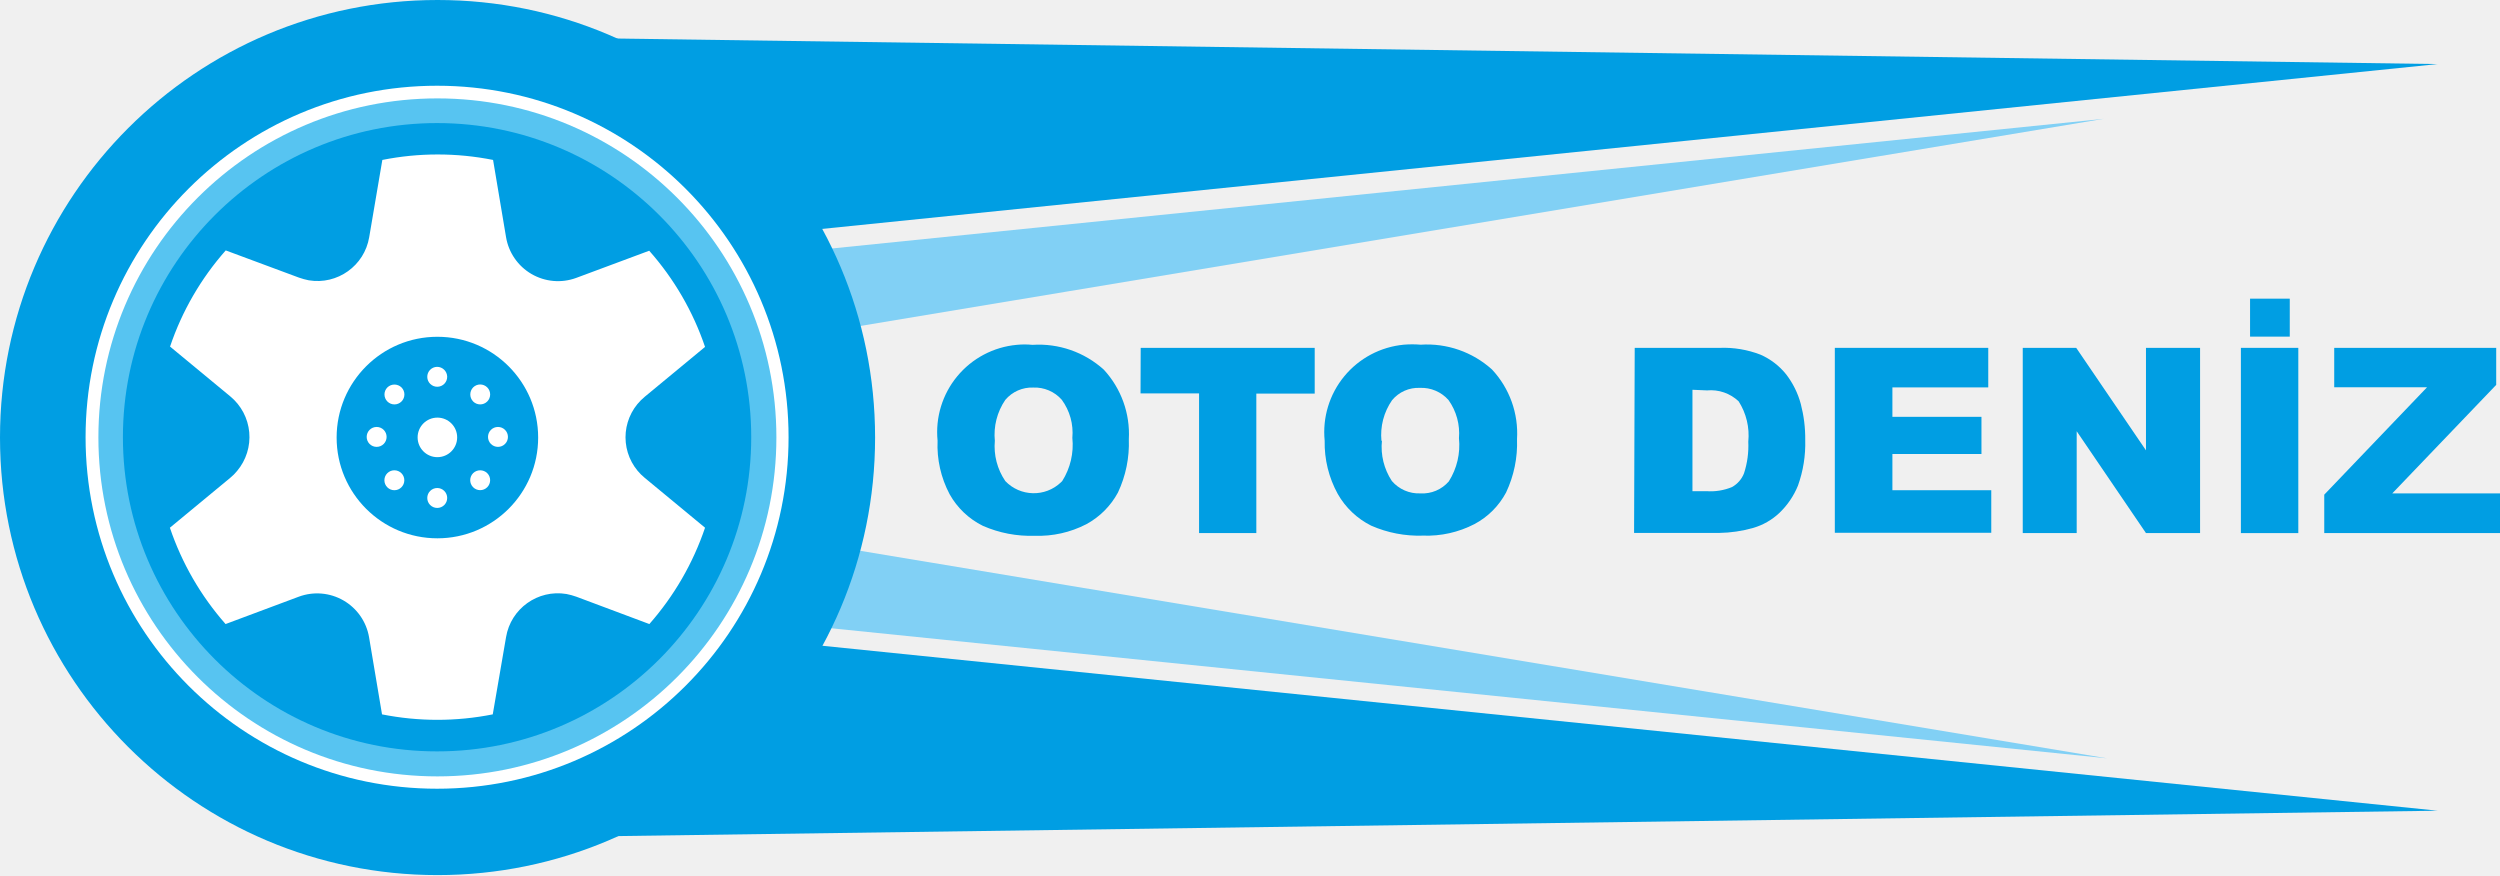
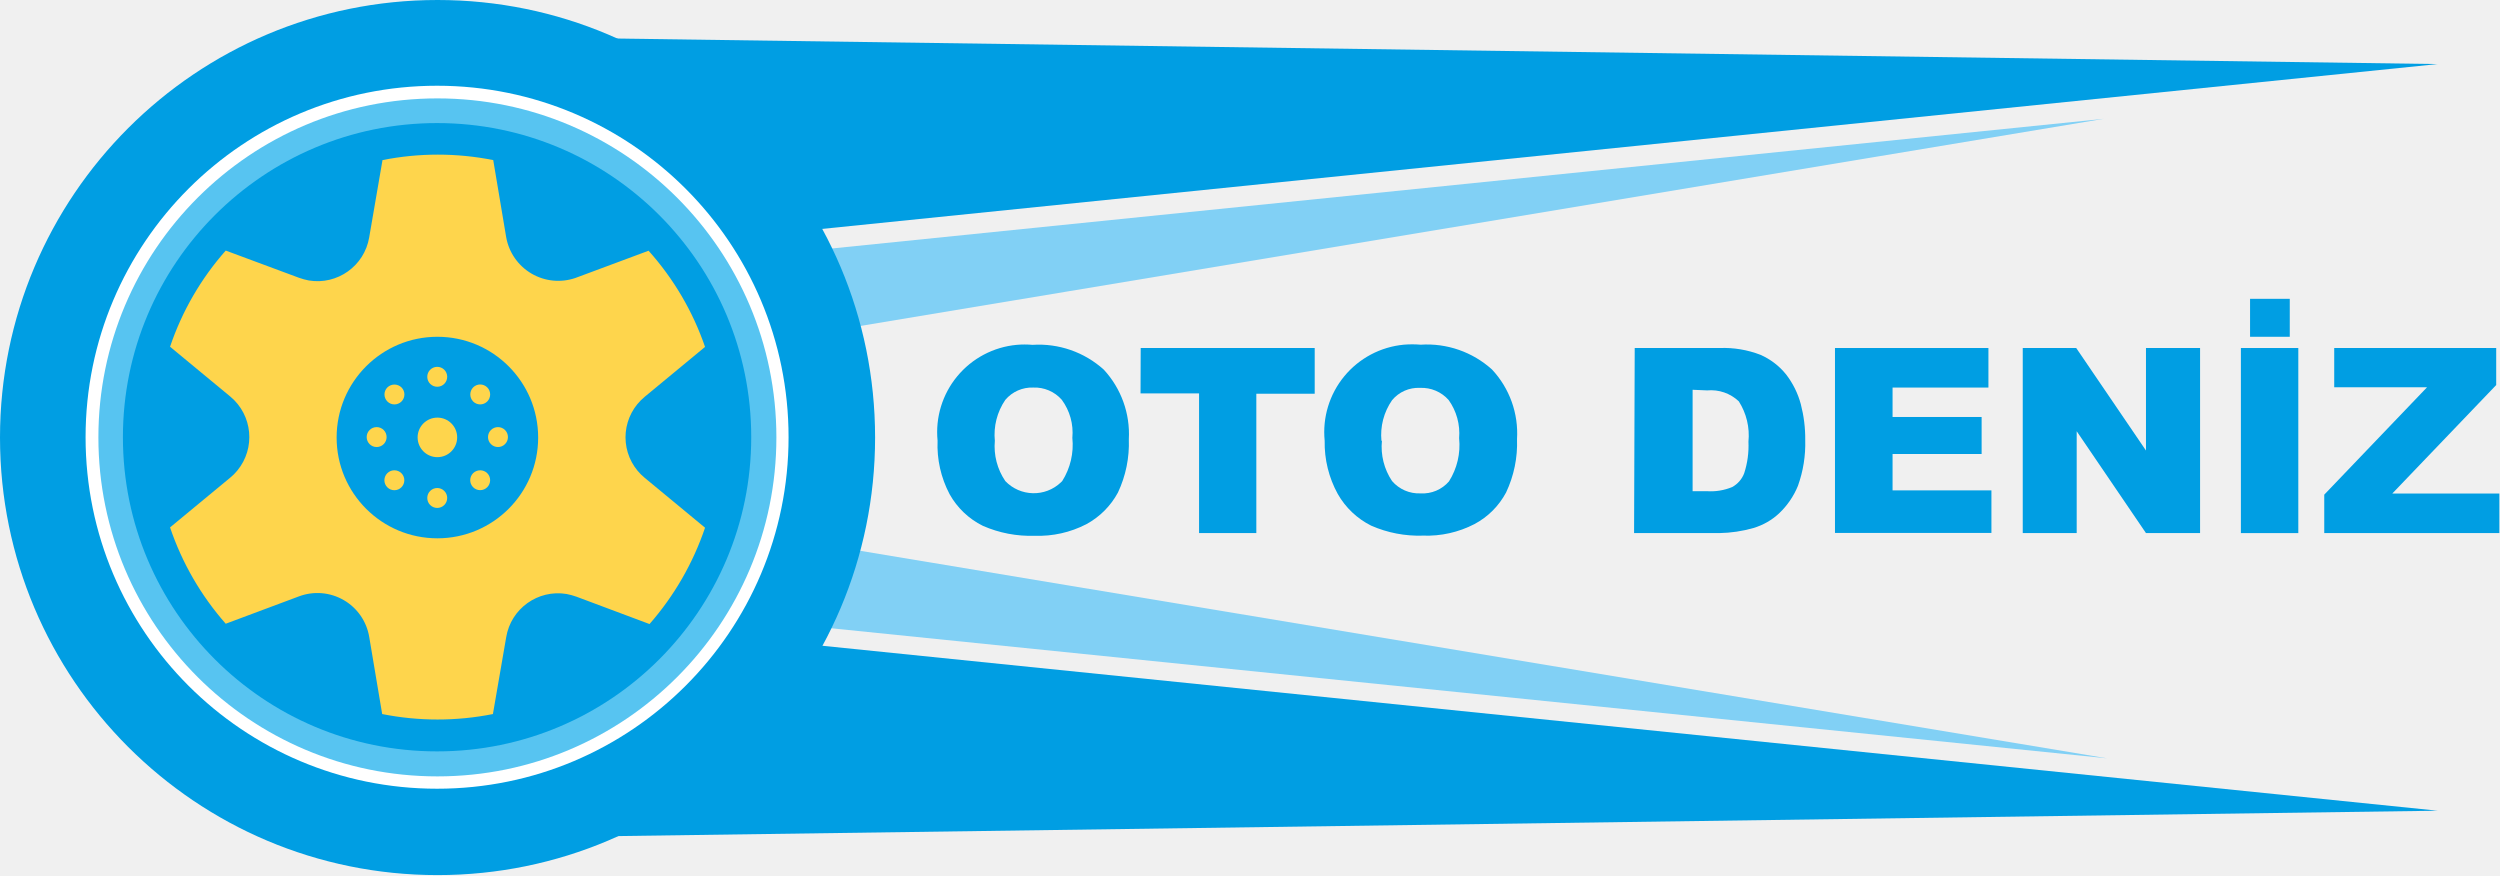
<svg xmlns="http://www.w3.org/2000/svg" id="katman_1" data-name="katman 1" viewBox="0 0 158.04 55.32">
  <defs>
-     <style>.cls-1{fill:#81d0f5;}.cls-2{fill:#009ee3;}.cls-3{fill:#fff;}.cls-4{fill:#57c4f1;}</style>
+     <style>.cls-1{fill:#81d0f5;}.cls-2{fill:#009ee3;}.cls-3{fill:#fff;}.cls-4{fill:#57c4f1;}.cls-5{fill:#fed54c;}</style>
  </defs>
  <polygon class="cls-1" points="23.81 25.7 133 7.51 25.88 18.43 23.81 25.7" />
  <polygon class="cls-2" points="24.44 17.28 154.1 4.05 27.78 2.28 24.44 17.28" />
  <polygon class="cls-1" points="23.81 29.73 133.21 47.94 25.89 37 23.81 29.73" />
  <polygon class="cls-2" points="24.44 38.01 154.1 51.25 27.78 53.01 24.44 38.01" />
  <circle class="cls-2" cx="27.66" cy="27.66" r="27.66" />
  <circle class="cls-3" cx="27.63" cy="27.64" r="22.22" />
  <circle class="cls-4" cx="27.65" cy="27.65" r="21.43" />
  <circle class="cls-2" cx="27.63" cy="27.64" r="19.86" />
-   <path class="cls-3" d="M44.58,33.37l-3.81-3.15a3.31,3.31,0,0,1-.47-4.66,3.48,3.48,0,0,1,.47-.47l3.81-3.15a17.77,17.77,0,0,0-3.53-6.08l-4.62,1.72A3.33,3.33,0,0,1,32,15l-.82-4.88a17.93,17.93,0,0,0-7,0L23.35,15a3.32,3.32,0,0,1-3.82,2.73,4.37,4.37,0,0,1-.62-.17l-4.63-1.72a17.74,17.74,0,0,0-3.52,6.08l3.81,3.15A3.33,3.33,0,0,1,15,29.78a3.05,3.05,0,0,1-.44.44l-3.81,3.15a17.88,17.88,0,0,0,3.52,6.09l4.63-1.73a3.33,3.33,0,0,1,4.44,2.56l.82,4.88a17.93,17.93,0,0,0,7,0L32,40.29a3.32,3.32,0,0,1,3.82-2.73,4.37,4.37,0,0,1,.62.17l4.62,1.73A17.91,17.91,0,0,0,44.58,33.37Z" transform="translate(-0.01 -0.01)" />
+   <path class="cls-5" d="M44.57,33.36l-3.81-3.15a3.31,3.31,0,0,1-.47-4.66h0a3.48,3.48,0,0,1,.47-.47l3.81-3.15A17.77,17.77,0,0,0,41,15.85l-4.62,1.72A3.34,3.34,0,0,1,32,15l-.82-4.88a17.93,17.93,0,0,0-7,0L23.34,15a3.32,3.32,0,0,1-3.82,2.73h0a4.37,4.37,0,0,1-.62-.17l-4.63-1.72a17.74,17.74,0,0,0-3.52,6.08l3.81,3.15A3.33,3.33,0,0,1,15,29.75l0,0a3.05,3.05,0,0,1-.44.44l-3.81,3.15a17.88,17.88,0,0,0,3.52,6.09l4.63-1.73a3.32,3.32,0,0,1,4.44,2.56l.82,4.88a17.93,17.93,0,0,0,7,0L32,40.28a3.32,3.32,0,0,1,3.82-2.73h0a4.37,4.37,0,0,1,.62.17l4.62,1.73A18,18,0,0,0,44.57,33.36Z" />
  <circle class="cls-2" cx="27.65" cy="27.66" r="6.37" />
-   <circle class="cls-3" cx="27.65" cy="27.65" r="1.25" />
-   <path class="cls-3" d="M28.28,23.82a.63.63,0,1,1-.64-.62h0A.64.64,0,0,1,28.28,23.82Z" transform="translate(-0.01 -0.01)" />
-   <path class="cls-3" d="M28.28,31.49a.63.63,0,1,1-.63-.63.63.63,0,0,1,.63.63Z" transform="translate(-0.01 -0.01)" />
-   <path class="cls-3" d="M25.39,24.5a.63.63,0,1,1-.89,0h0A.64.64,0,0,1,25.39,24.5Z" transform="translate(-0.01 -0.01)" />
-   <path class="cls-3" d="M30.81,29.92a.63.63,0,1,1-.89,0h0A.64.64,0,0,1,30.81,29.92Z" transform="translate(-0.01 -0.01)" />
-   <path class="cls-3" d="M23.82,27a.63.63,0,1,1-.63.63.63.63,0,0,1,.63-.63Z" transform="translate(-0.01 -0.01)" />
-   <path class="cls-3" d="M31.49,27a.63.63,0,1,1-.63.63.63.63,0,0,1,.63-.63Z" transform="translate(-0.01 -0.01)" />
-   <circle class="cls-3" cx="24.93" cy="30.36" r="0.63" />
-   <path class="cls-3" d="M29.92,24.5a.63.63,0,1,1,0,.89h0A.64.64,0,0,1,29.92,24.5Z" transform="translate(-0.01 -0.01)" />
-   <path class="cls-2" d="M59.28,27.87a5.54,5.54,0,0,1,5-6.06,5,5,0,0,1,1,0,6.13,6.13,0,0,1,4.51,1.57,6,6,0,0,1,1.58,4.4,7.26,7.26,0,0,1-.69,3.37,4.94,4.94,0,0,1-2,2,6.6,6.6,0,0,1-3.26.73,7.53,7.53,0,0,1-3.28-.63,4.89,4.89,0,0,1-2.1-2A6.6,6.6,0,0,1,59.28,27.87Zm3.62,0a3.91,3.91,0,0,0,.66,2.55,2.49,2.49,0,0,0,3.52.08l.08-.08a4.29,4.29,0,0,0,.64-2.73,3.53,3.53,0,0,0-.67-2.41,2.28,2.28,0,0,0-1.81-.77,2.2,2.2,0,0,0-1.76.78,3.91,3.91,0,0,0-.66,2.59Z" transform="translate(-0.01 -0.01)" />
-   <path class="cls-2" d="M72.12,22h11v2.89H79.43v8.82H75.81V24.88h-3.7Z" transform="translate(-0.01 -0.01)" />
-   <path class="cls-2" d="M83.75,27.87a5.55,5.55,0,0,1,5-6.07,6.37,6.37,0,0,1,1.07,0,6.13,6.13,0,0,1,4.51,1.57,5.91,5.91,0,0,1,1.58,4.4,7.26,7.26,0,0,1-.69,3.37,4.82,4.82,0,0,1-2,2,6.54,6.54,0,0,1-3.25.73,7.53,7.53,0,0,1-3.28-.63,5,5,0,0,1-2.11-2A6.69,6.69,0,0,1,83.75,27.87Zm3.62,0A3.91,3.91,0,0,0,88,30.42a2.25,2.25,0,0,0,1.8.78,2.2,2.2,0,0,0,1.8-.76,4.29,4.29,0,0,0,.64-2.73,3.63,3.63,0,0,0-.66-2.41,2.28,2.28,0,0,0-1.81-.77,2.16,2.16,0,0,0-1.76.78,3.85,3.85,0,0,0-.67,2.57Z" transform="translate(-0.01 -0.01)" />
-   <path class="cls-2" d="M103.35,22h5.38a6.44,6.44,0,0,1,2.57.43,4.29,4.29,0,0,1,1.62,1.24,5.34,5.34,0,0,1,.93,1.88,8.66,8.66,0,0,1,.28,2.27,7.92,7.92,0,0,1-.46,2.89,5,5,0,0,1-1.19,1.74,4.08,4.08,0,0,1-1.63.93,8.3,8.3,0,0,1-2.16.32h-5.38ZM107,24.65v6.41h.89a3.55,3.55,0,0,0,1.61-.26,1.7,1.7,0,0,0,.76-.87,5.63,5.63,0,0,0,.27-2,4,4,0,0,0-.61-2.55,2.56,2.56,0,0,0-2-.69Z" transform="translate(-0.01 -0.01)" />
-   <path class="cls-2" d="M116,22h9.7v2.5h-6.06v1.86h5.63v2.35h-5.63V31h6.25v2.69H116Z" transform="translate(-0.01 -0.01)" />
-   <path class="cls-2" d="M127.88,22h3.38l4.41,6.48V22h3.42V33.71h-3.42l-4.38-6.44v6.44h-3.41Z" transform="translate(-0.01 -0.01)" />
-   <path class="cls-2" d="M141.67,22h3.63V33.71h-3.63Zm.58-3.11h2.51v2.4h-2.51Z" transform="translate(-0.01 -0.01)" />
-   <path class="cls-2" d="M147.57,22h10.24v2.34l-6.57,6.86h6.81v2.51H146.94V31.28l6.5-6.79h-5.87Z" transform="translate(-0.01 -0.01)" />
+   <circle class="cls-5" cx="27.65" cy="27.65" r="1.25" />
+   <path class="cls-5" d="M28.27,23.81a.63.63,0,1,1-.64-.62h0A.63.63,0,0,1,28.27,23.81Z" />
+   <path class="cls-5" d="M28.27,31.48a.63.63,0,1,1-.63-.63h0A.63.63,0,0,1,28.27,31.48Z" />
+   <path class="cls-5" d="M25.38,24.49a.63.63,0,1,1-.89,0h0A.64.64,0,0,1,25.38,24.49Z" />
+   <path class="cls-5" d="M30.8,29.91a.63.63,0,1,1-.89,0h0A.64.64,0,0,1,30.8,29.91Z" />
+   <path class="cls-5" d="M23.81,27a.63.63,0,1,1-.63.63h0A.63.63,0,0,1,23.81,27Z" />
+   <path class="cls-5" d="M31.48,27a.63.63,0,1,1-.63.63h0A.63.63,0,0,1,31.48,27Z" />
+   <circle class="cls-5" cx="24.93" cy="30.36" r="0.63" />
+   <path class="cls-5" d="M29.91,24.49a.63.63,0,1,1,0,.89h0A.64.64,0,0,1,29.91,24.49Z" />
+   <path class="cls-2" d="M59.27,27.86a5.54,5.54,0,0,1,5-6.06h0a5.57,5.57,0,0,1,1,0,6.13,6.13,0,0,1,4.51,1.57,6,6,0,0,1,1.58,4.4,7.26,7.26,0,0,1-.69,3.37,4.94,4.94,0,0,1-2,2,6.6,6.6,0,0,1-3.26.73,7.53,7.53,0,0,1-3.28-.63,4.89,4.89,0,0,1-2.1-2A6.63,6.63,0,0,1,59.27,27.86Zm3.62,0a3.91,3.91,0,0,0,.66,2.55,2.49,2.49,0,0,0,3.52.08l.08-.08a4.29,4.29,0,0,0,.64-2.73,3.51,3.51,0,0,0-.67-2.41,2.28,2.28,0,0,0-1.81-.77,2.2,2.2,0,0,0-1.76.78,3.91,3.91,0,0,0-.66,2.59Z" />
+   <path class="cls-2" d="M72.11,22h11v2.89H79.42V33.7H75.8V24.87H72.1Z" />
+   <path class="cls-2" d="M83.74,27.86a5.55,5.55,0,0,1,5-6.07h0a6.37,6.37,0,0,1,1.07,0,6.13,6.13,0,0,1,4.51,1.57,5.91,5.91,0,0,1,1.58,4.4,7.26,7.26,0,0,1-.69,3.37,4.82,4.82,0,0,1-2,2,6.54,6.54,0,0,1-3.25.73,7.53,7.53,0,0,1-3.28-.63,5,5,0,0,1-2.11-2A6.71,6.71,0,0,1,83.74,27.86Zm3.62,0A3.89,3.89,0,0,0,88,30.41a2.25,2.25,0,0,0,1.8.78,2.2,2.2,0,0,0,1.8-.76,4.29,4.29,0,0,0,.64-2.73,3.63,3.63,0,0,0-.66-2.41,2.28,2.28,0,0,0-1.81-.77A2.16,2.16,0,0,0,88,25.3a3.85,3.85,0,0,0-.67,2.57Z" />
+   <path class="cls-2" d="M103.34,22h5.38a6.44,6.44,0,0,1,2.57.43,4.29,4.29,0,0,1,1.62,1.24,5.34,5.34,0,0,1,.93,1.88,8.66,8.66,0,0,1,.28,2.27,7.92,7.92,0,0,1-.46,2.89,5,5,0,0,1-1.19,1.74,4.08,4.08,0,0,1-1.63.93,8.3,8.3,0,0,1-2.16.32H103.3ZM107,24.64v6.41h.89a3.55,3.55,0,0,0,1.61-.26,1.66,1.66,0,0,0,.76-.87,5.63,5.63,0,0,0,.27-2,4,4,0,0,0-.61-2.55,2.56,2.56,0,0,0-2-.69Z" />
+   <path class="cls-2" d="M116,22h9.7v2.5h-6.06v1.86h5.63V28.7h-5.63V31h6.25v2.69H116Z" />
+   <path class="cls-2" d="M127.87,22h3.38l4.41,6.48V22h3.42V33.7h-3.42l-4.38-6.44V33.7h-3.41Z" />
+   <path class="cls-2" d="M141.66,22h3.63V33.7h-3.63Zm.58-3.11h2.51v2.4h-2.51Z" />
+   <path class="cls-2" d="M147.56,22H157.8v2.34l-6.57,6.86H158V33.7H146.93V31.27l6.5-6.79h-5.87Z" />
</svg>
